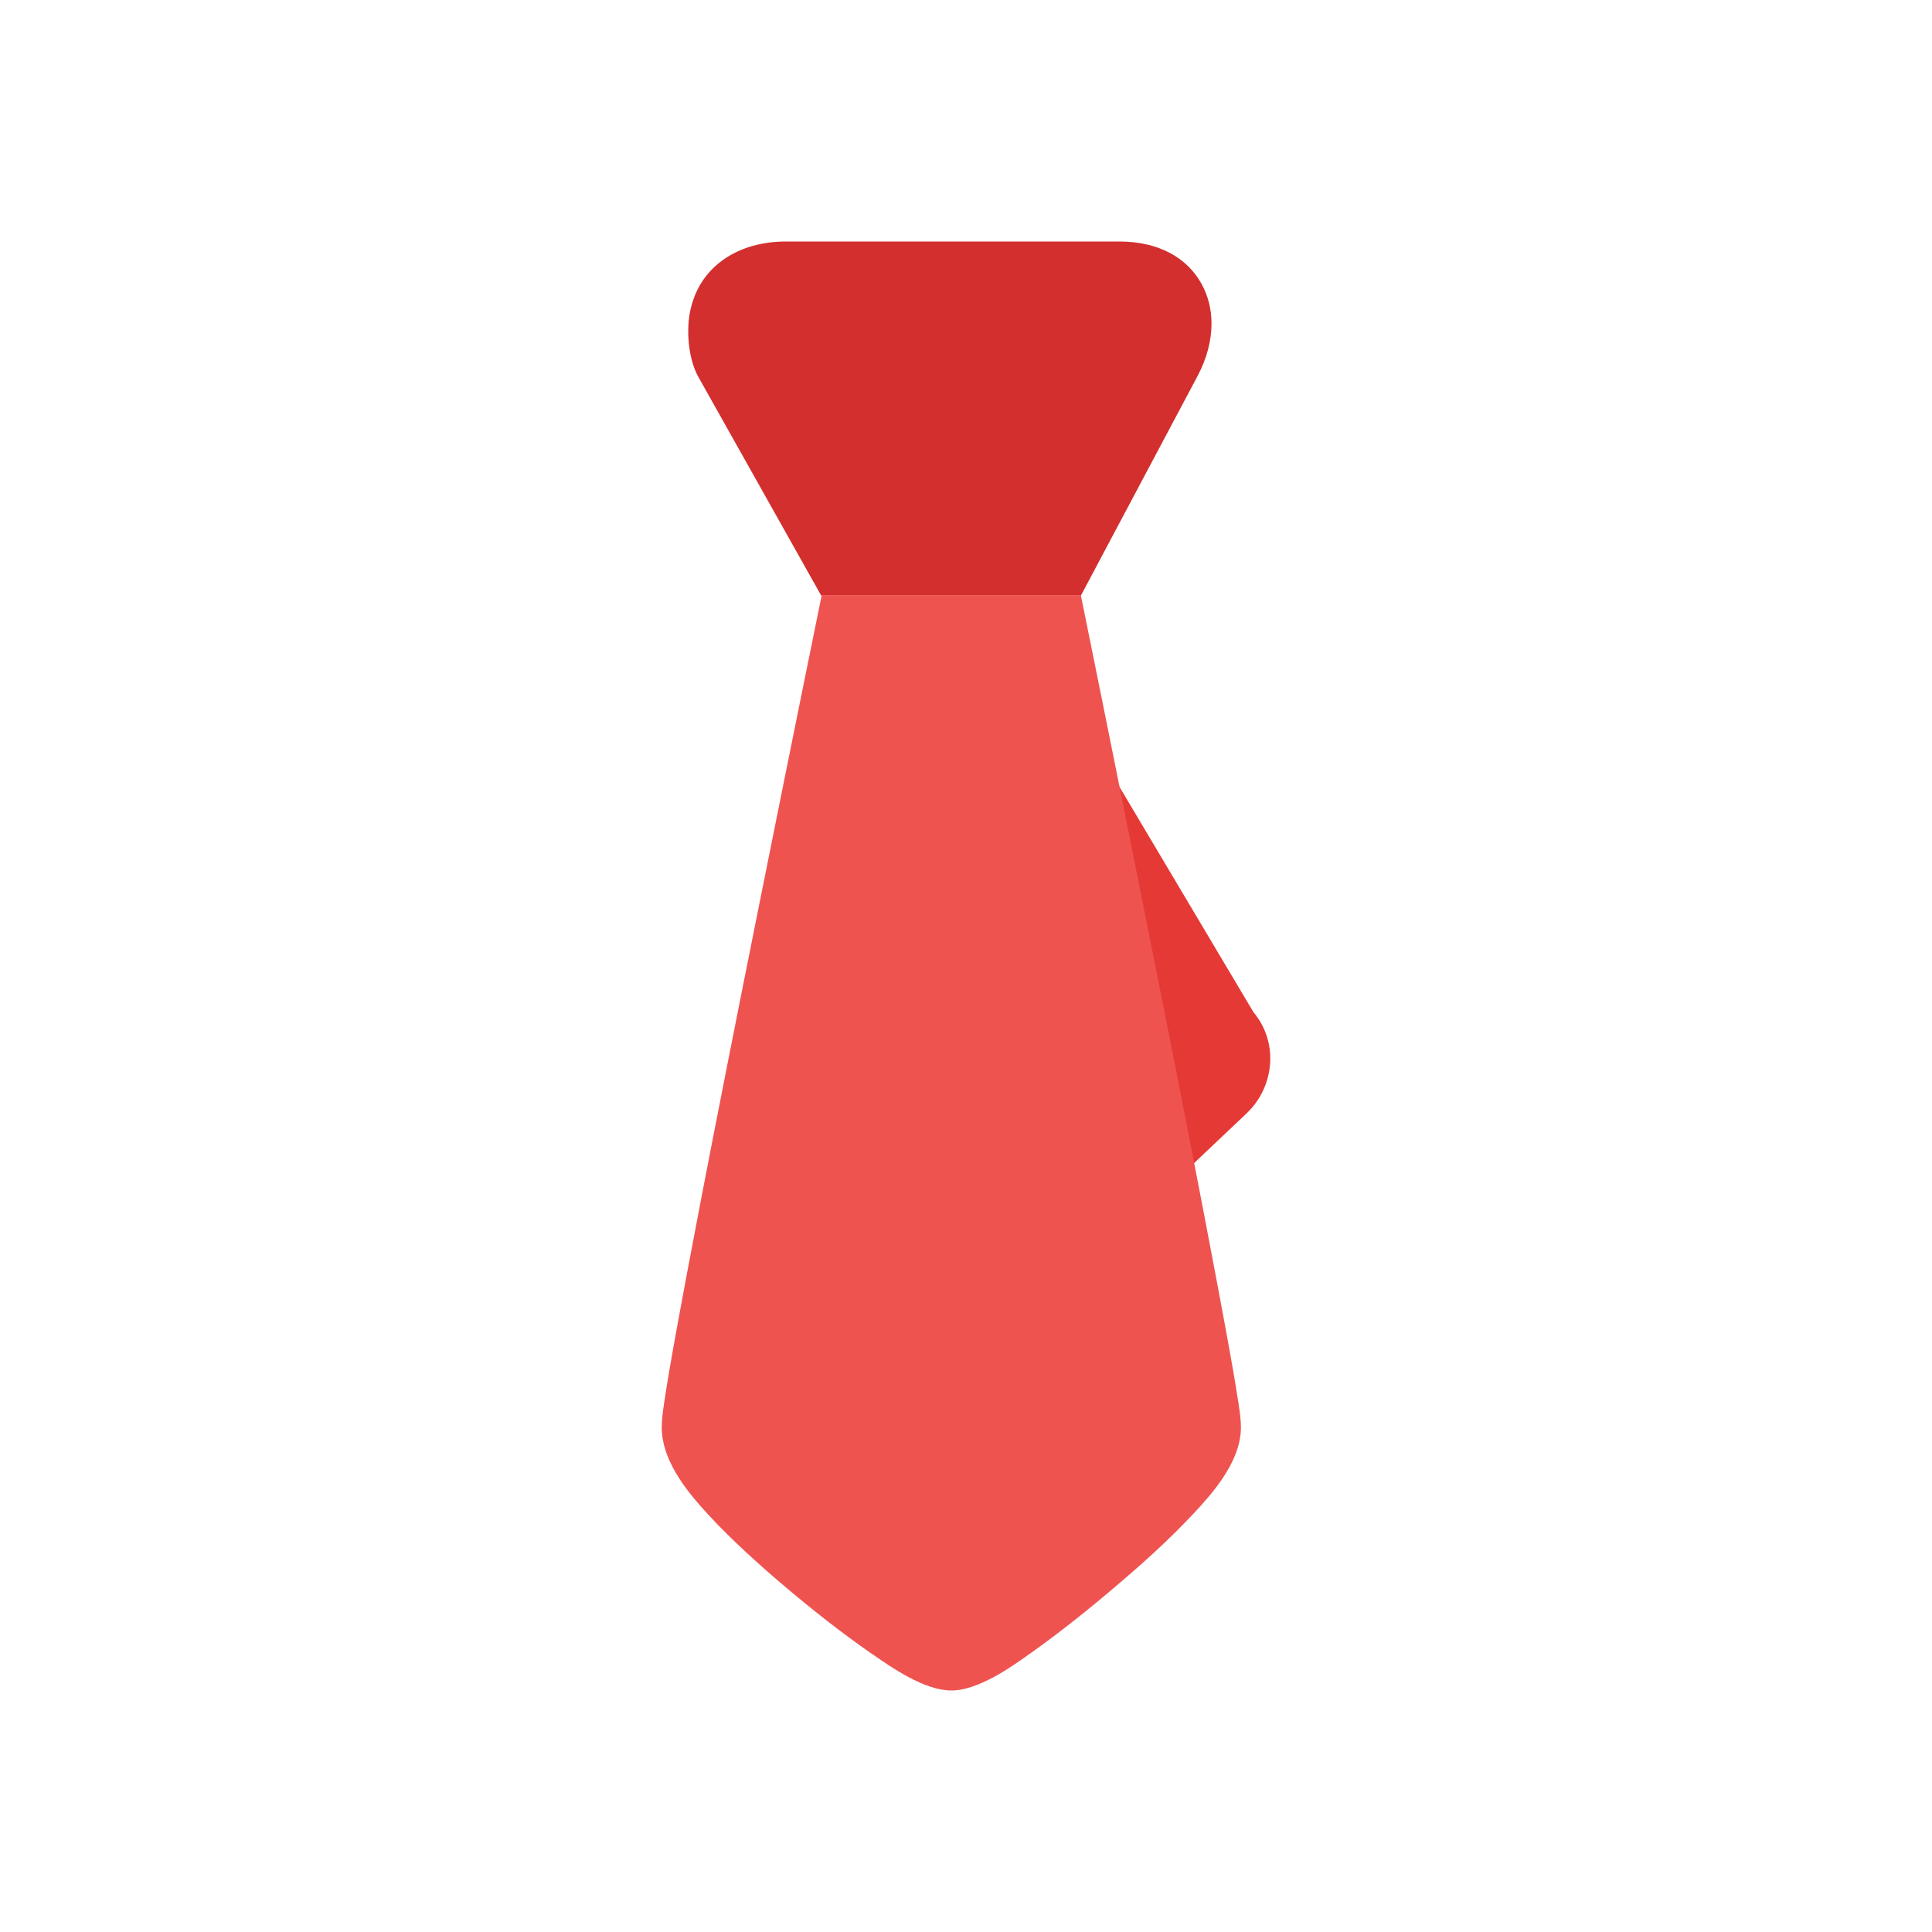
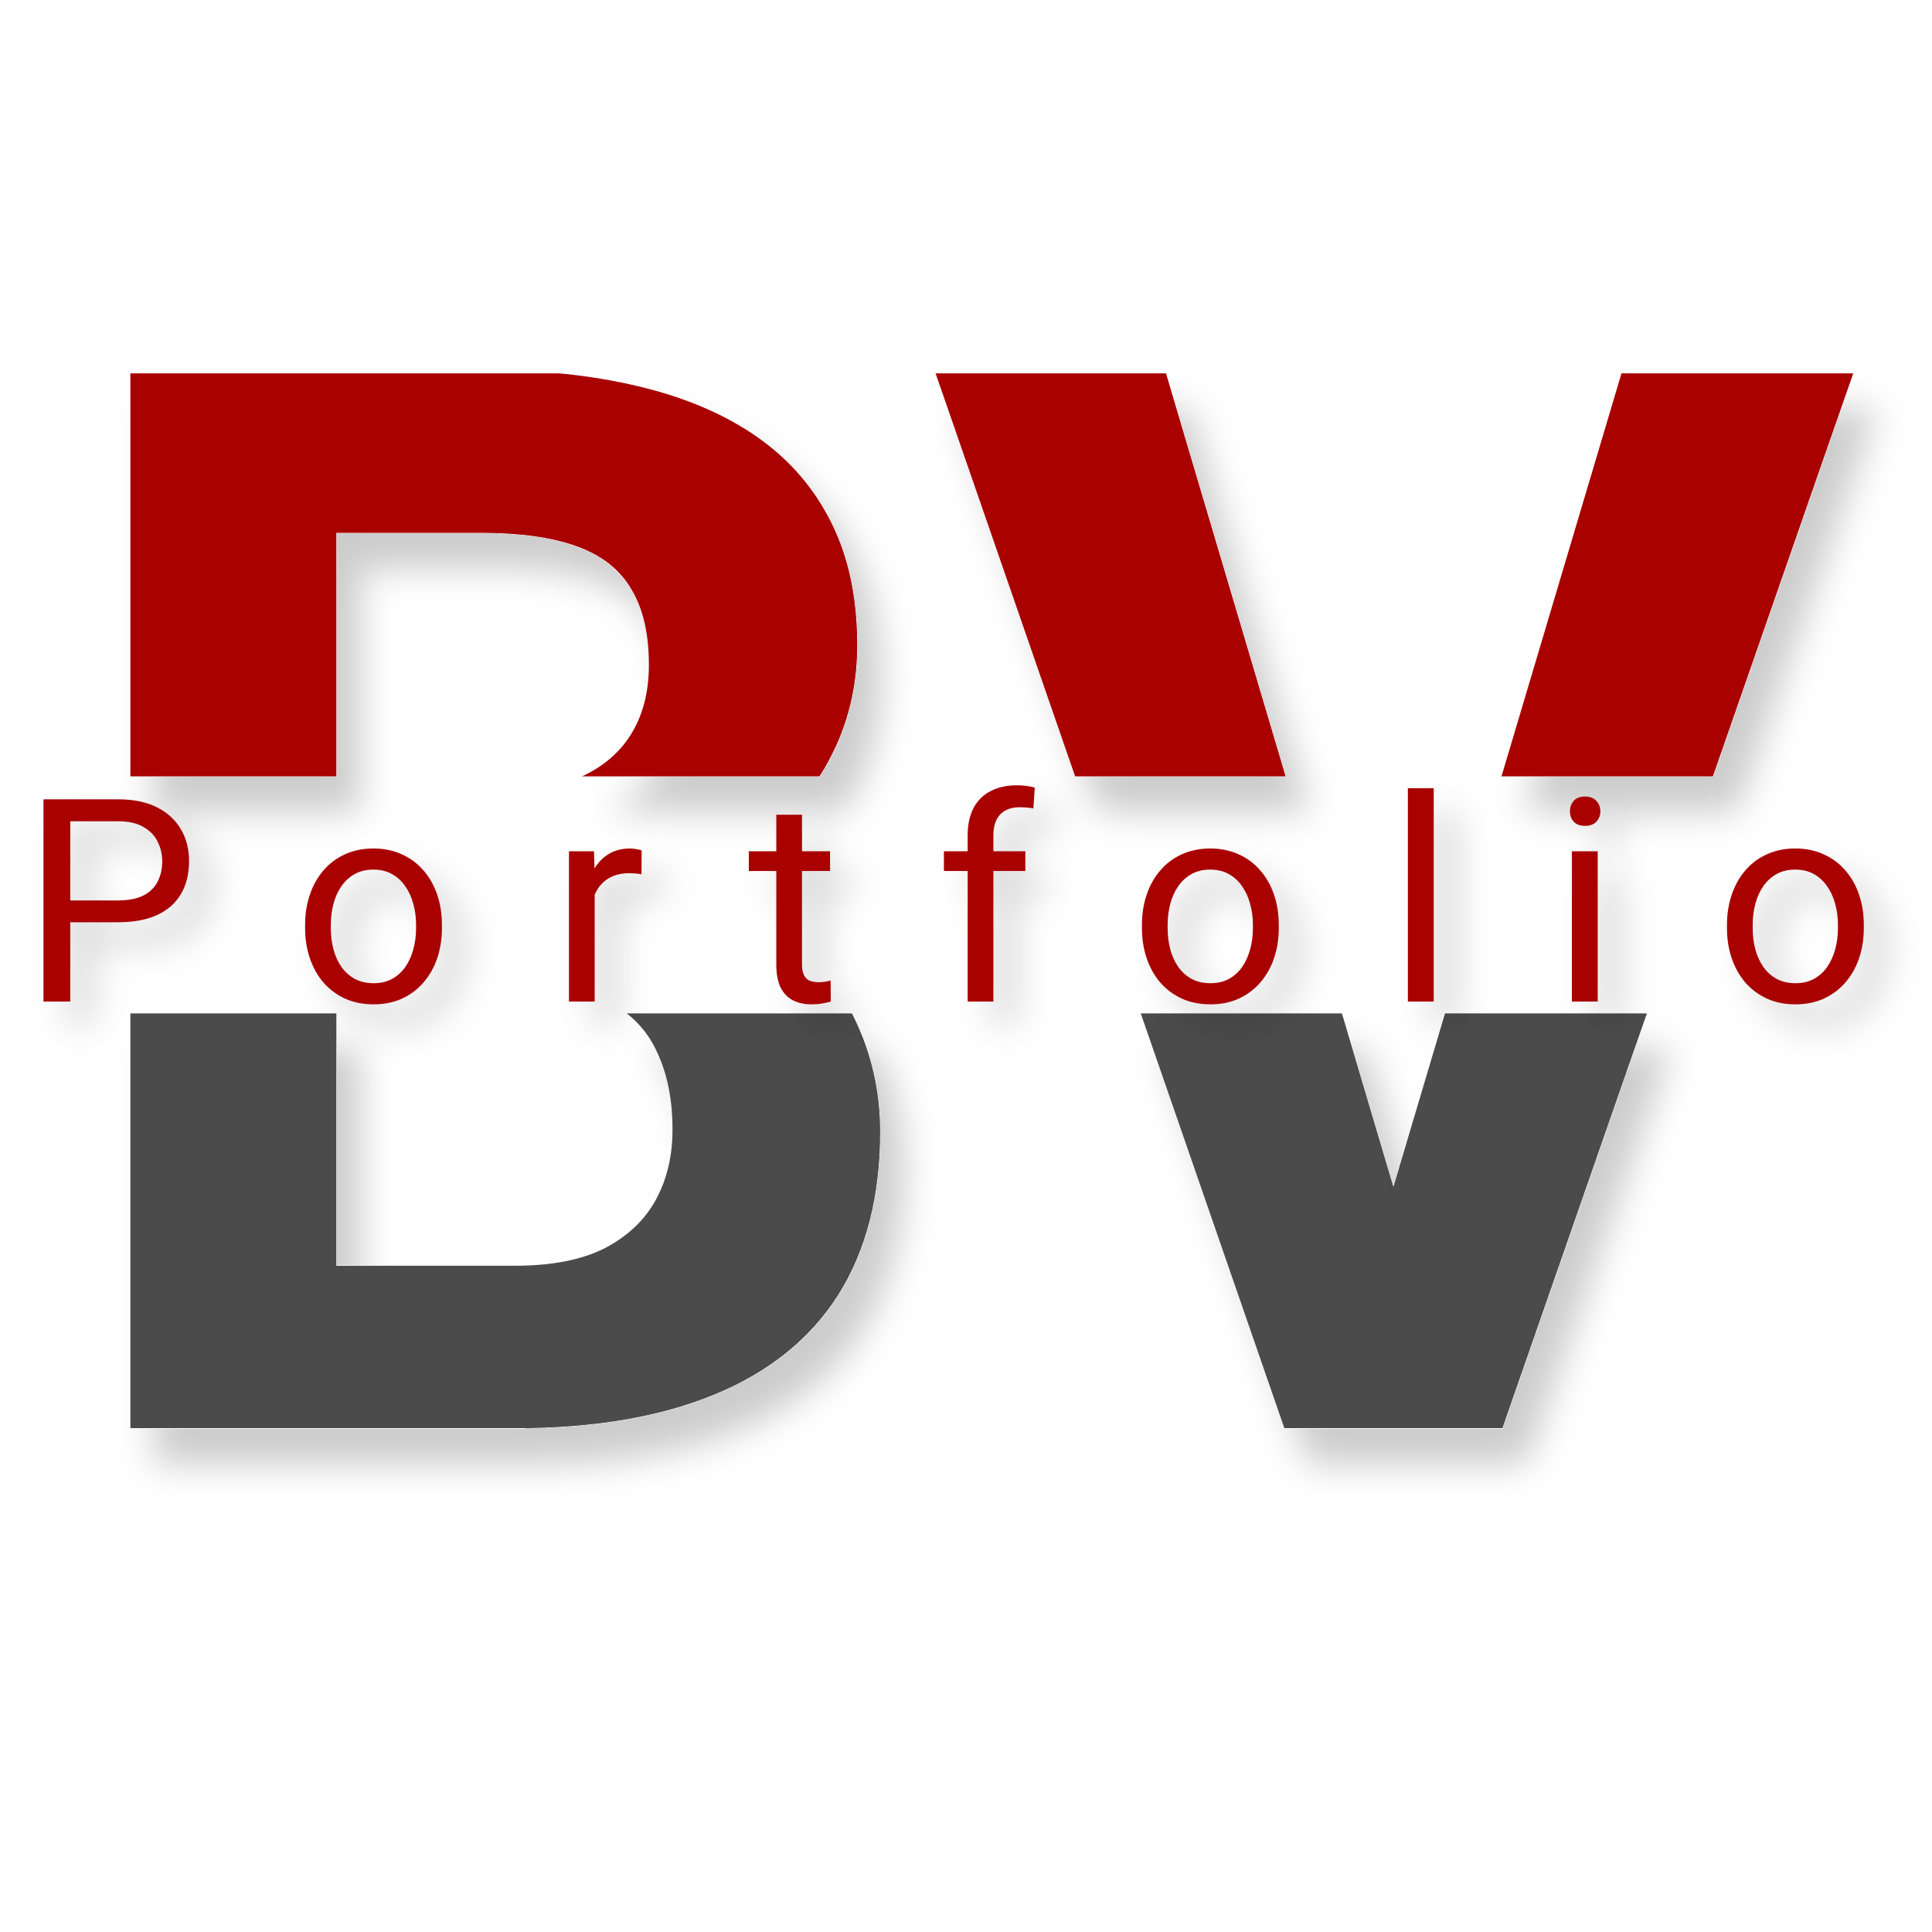
- <svg xmlns="http://www.w3.org/2000/svg" xml:space="preserve" width="2048px" height="2048px" style="shape-rendering:geometricPrecision; text-rendering:geometricPrecision; image-rendering:optimizeQuality; fill-rule:evenodd; clip-rule:evenodd" viewBox="0 0 2048 2048">
-   <defs>
-     <style type="text/css">
-    
-     .fil0 {fill:none}
-     .fil2 {fill:#D32F2F;fill-rule:nonzero}
-     .fil1 {fill:#E53935;fill-rule:nonzero}
-     .fil3 {fill:#EF5350;fill-rule:nonzero}
-    
-   </style>
-   </defs>
-   <g id="Layer_x0020_1">
-     <rect class="fil0" width="2048" height="2048" />
-     <rect class="fil0" x="255.999" y="255.999" width="1536" height="1536" />
-     <g id="_527589952">
-       <path id="_527595616" class="fil1" d="M1206.98 983.6c-10.361,-52.129 -20.096,-100.9 -29.213,-146.36 -1.557,-7.762 -3.392,-16.893 -5.509,-27.395l156.571 263.279c12.785,15.207 18.517,34.065 17.61,52.769 -0.948,19.592 -9.236,39.02 -24.348,53.704l-0.23 0.23 -64.278 60.861c-3.202,-16.577 -6.322,-32.637 -9.378,-48.289l-41.224 -208.799z" />
-       <path id="_527583064" class="fil2" d="M870.206 630.824l-0.527 -0.939 -129.358 -230.251c-5.166,-9.196 -8.34,-20.965 -9.794,-32.572 -1.502,-11.985 -1.213,-24.972 0.592,-34.797 4.681,-25.488 17.633,-44.147 35.492,-56.863 18.781,-13.374 42.333,-19.402 66.539,-19.402l353.234 0c21.344,0 39.306,4.45 53.842,12.174 14.576,7.744 25.59,18.791 33.087,32.086 7.332,13 10.956,27.572 10.956,42.773 0,17.955 -4.959,37.035 -14.727,55.419l-123.228 231.899 -0.253 0.475 -275.855 0z" />
-       <path id="_527580664" class="fil3" d="M870.839 631.95l-0.633 -1.127 275.855 0 -0.247 0.465c14.014,69.01 27.954,138.041 41.809,207.085 19.456,96.939 33.983,169.623 43.553,217.924 9.729,49.091 19.434,98.199 29.026,147.325 8.789,45.012 18.11,93.392 28.36,147.684 2.779,14.723 5.753,30.56 9.601,51.481 3.699,20.112 6.926,37.958 9.311,51.785 0.496,2.877 1.201,7.044 2.773,16.609 1.172,7.121 2.125,13.057 2.685,16.872l0.244 1.651c1.071,7.235 2.263,15.265 2.263,23.243 0,19.485 -8.691,38.37 -20.131,55.175 -9.663,14.19 -21.11,26.699 -29.967,36.184 -12.9,13.82 -26.508,27.168 -40.43,40.071 -12.713,11.784 -27.111,24.357 -42.11,37.124 -14.6,12.429 -29.248,24.52 -43.785,35.989 -15.415,12.165 -30.68,23.701 -45.619,34.319l-2.111 1.501c-19.434,13.846 -54.302,38.687 -82.981,38.687 -28.362,0 -63.563,-24.592 -82.974,-38.152l-1.928 -1.345 -0.054 0.078c-15.707,-10.95 -31.095,-22.349 -46.115,-34.02 -14.414,-11.2 -29.231,-23.282 -44.215,-35.92 -13.229,-11.155 -27.113,-23.268 -41.831,-36.894 -14.418,-13.349 -28.073,-26.767 -40.3,-40.048 -9.184,-9.976 -20.635,-22.866 -30.064,-37.257 -11.078,-16.903 -19.365,-35.85 -19.365,-55.494 0,-8.112 1.2,-16.459 2.288,-24.017l0.191 -1.335c0.561,-3.931 1.502,-9.919 2.662,-17.104 1.501,-9.298 2.237,-13.715 2.769,-16.838 2.613,-15.35 5.776,-33.033 9.241,-51.995 3.761,-20.579 6.75,-36.563 9.573,-51.568 10.081,-53.59 19.363,-101.825 28.192,-147.032 9.552,-48.905 19.231,-97.789 28.933,-146.658 10.105,-50.895 24.647,-123.445 43.618,-217.635 14.877,-73.859 28.854,-142.827 41.913,-206.818z" />
+ <svg xmlns="http://www.w3.org/2000/svg" width="150" height="150" viewBox="0 0 163 150" fill="none">
+   <g filter="url(#filter0_d_1_99)">
+     <mask id="mask0_1_99" style="mask-type:alpha" maskUnits="userSpaceOnUse" x="10" y="28" width="147" height="86">
+       <path d="M44.199 76.559H22.285L22.168 64.488H40.566C43.809 64.488 46.465 64.078 48.535 63.258C50.605 62.398 52.148 61.168 53.164 59.566C54.219 57.926 54.746 55.934 54.746 53.59C54.746 50.934 54.238 48.785 53.223 47.145C52.246 45.504 50.703 44.312 48.594 43.57C46.523 42.828 43.848 42.457 40.566 42.457H28.379V114H10.801V28.688H40.566C45.527 28.688 49.961 29.156 53.867 30.094C57.812 31.031 61.152 32.457 63.887 34.371C66.621 36.285 68.711 38.707 70.156 41.637C71.602 44.527 72.324 47.965 72.324 51.949C72.324 55.465 71.523 58.707 69.922 61.676C68.359 64.644 65.879 67.066 62.48 68.941C59.121 70.816 54.727 71.852 49.297 72.047L44.199 76.559ZM43.438 114H17.48L24.336 100.289H43.438C46.523 100.289 49.043 99.801 50.996 98.824C52.949 97.809 54.395 96.441 55.332 94.723C56.27 93.004 56.738 91.031 56.738 88.805C56.738 86.305 56.309 84.137 55.449 82.301C54.629 80.465 53.301 79.059 51.465 78.082C49.629 77.066 47.207 76.559 44.199 76.559H27.266L27.383 64.488H48.477L52.52 69.234C57.715 69.156 61.895 70.074 65.059 71.988C68.262 73.863 70.586 76.305 72.031 79.312C73.516 82.32 74.258 85.543 74.258 88.981C74.258 94.449 73.066 99.059 70.684 102.809C68.301 106.52 64.805 109.312 60.195 111.188C55.625 113.062 50.039 114 43.438 114ZM116.797 96.188L136.895 28.688H156.465L126.758 114H113.867L116.797 96.188ZM98.281 28.688L118.32 96.188L121.367 114H108.359L78.828 28.688H98.281Z" fill="black" />
+     </mask>
+     <g mask="url(#mask0_1_99)">
+       <rect x="11" y="79" width="128" height="35" fill="#4B4B4B" />
+     </g>
+     <mask id="mask1_1_99" style="mask-type:alpha" maskUnits="userSpaceOnUse" x="10" y="24" width="147" height="86">
+       <path d="M44.199 72.559H22.285L22.168 60.488H40.566C43.809 60.488 46.465 60.078 48.535 59.258C50.605 58.398 52.148 57.168 53.164 55.566C54.219 53.926 54.746 51.934 54.746 49.59C54.746 46.934 54.238 44.785 53.223 43.145C52.246 41.504 50.703 40.312 48.594 39.57C46.523 38.828 43.848 38.457 40.566 38.457H28.379V110H10.801V24.688H40.566C45.527 24.688 49.961 25.156 53.867 26.094C57.812 27.031 61.152 28.457 63.887 30.371C66.621 32.285 68.711 34.707 70.156 37.637C71.602 40.527 72.324 43.965 72.324 47.949C72.324 51.465 71.523 54.707 69.922 57.676C68.359 60.645 65.879 63.066 62.48 64.941C59.121 66.816 54.727 67.852 49.297 68.047L44.199 72.559ZM43.438 110H17.48L24.336 96.289H43.438C46.523 96.289 49.043 95.801 50.996 94.824C52.949 93.809 54.395 92.441 55.332 90.723C56.27 89.004 56.738 87.031 56.738 84.805C56.738 82.305 56.309 80.137 55.449 78.301C54.629 76.465 53.301 75.059 51.465 74.082C49.629 73.066 47.207 72.559 44.199 72.559H27.266L27.383 60.488H48.477L52.52 65.234C57.715 65.156 61.895 66.074 65.059 67.988C68.262 69.863 70.586 72.305 72.031 75.312C73.516 78.32 74.258 81.543 74.258 84.981C74.258 90.449 73.066 95.059 70.684 98.809C68.301 102.52 64.805 105.312 60.195 107.188C55.625 109.062 50.039 110 43.438 110ZM116.797 92.188L136.895 24.688H156.465L126.758 110H113.867L116.797 92.188ZM98.281 24.688L118.32 92.188L121.367 110H108.359L78.828 24.688H98.281Z" fill="black" />
+     </mask>
+     <g mask="url(#mask1_1_99)">
+       <path d="M11 25H157V59H11V25Z" fill="#A90000" />
    </g>
  </g>
+   <g filter="url(#filter1_d_1_99)">
+     <mask id="mask2_1_99" style="mask-type:alpha" maskUnits="userSpaceOnUse" x="3" y="59" width="155" height="20">
+       <path d="M9.961 71.309H5.402V69.469H9.961C10.844 69.469 11.559 69.328 12.105 69.047C12.652 68.766 13.051 68.375 13.301 67.875C13.559 67.375 13.688 66.805 13.688 66.164C13.688 65.578 13.559 65.027 13.301 64.512C13.051 63.996 12.652 63.582 12.105 63.27C11.559 62.949 10.844 62.789 9.961 62.789H5.93V78H3.668V60.938H9.961C11.25 60.938 12.34 61.16 13.23 61.605C14.121 62.051 14.797 62.668 15.258 63.457C15.719 64.238 15.949 65.133 15.949 66.141C15.949 67.234 15.719 68.168 15.258 68.941C14.797 69.715 14.121 70.305 13.23 70.711C12.34 71.109 11.25 71.309 9.961 71.309ZM25.742 71.801V71.531C25.742 70.617 25.875 69.769 26.141 68.988C26.406 68.199 26.789 67.516 27.289 66.938C27.789 66.352 28.395 65.898 29.105 65.578C29.816 65.25 30.613 65.086 31.496 65.086C32.387 65.086 33.188 65.25 33.898 65.578C34.617 65.898 35.227 66.352 35.727 66.938C36.234 67.516 36.621 68.199 36.887 68.988C37.152 69.769 37.285 70.617 37.285 71.531V71.801C37.285 72.715 37.152 73.562 36.887 74.344C36.621 75.125 36.234 75.809 35.727 76.394C35.227 76.973 34.621 77.426 33.91 77.754C33.207 78.074 32.41 78.234 31.52 78.234C30.629 78.234 29.828 78.074 29.117 77.754C28.406 77.426 27.797 76.973 27.289 76.394C26.789 75.809 26.406 75.125 26.141 74.344C25.875 73.562 25.742 72.715 25.742 71.801ZM27.91 71.531V71.801C27.91 72.434 27.984 73.031 28.133 73.594C28.281 74.148 28.504 74.641 28.801 75.07C29.105 75.5 29.484 75.84 29.938 76.09C30.391 76.332 30.918 76.453 31.52 76.453C32.113 76.453 32.633 76.332 33.078 76.09C33.531 75.84 33.906 75.5 34.203 75.07C34.5 74.641 34.723 74.148 34.871 73.594C35.027 73.031 35.105 72.434 35.105 71.801V71.531C35.105 70.906 35.027 70.316 34.871 69.762C34.723 69.199 34.496 68.703 34.191 68.273C33.895 67.836 33.52 67.492 33.066 67.242C32.621 66.992 32.098 66.867 31.496 66.867C30.902 66.867 30.379 66.992 29.926 67.242C29.48 67.492 29.105 67.836 28.801 68.273C28.504 68.703 28.281 69.199 28.133 69.762C27.984 70.316 27.91 70.906 27.91 71.531ZM50.172 67.312V78H48.004V65.32H50.113L50.172 67.312ZM54.133 65.25L54.121 67.266C53.941 67.227 53.77 67.203 53.605 67.195C53.449 67.18 53.27 67.172 53.066 67.172C52.566 67.172 52.125 67.25 51.742 67.406C51.359 67.562 51.035 67.781 50.77 68.062C50.504 68.344 50.293 68.68 50.137 69.07C49.988 69.453 49.891 69.875 49.844 70.336L49.234 70.688C49.234 69.922 49.309 69.203 49.457 68.531C49.613 67.859 49.852 67.266 50.172 66.75C50.492 66.227 50.898 65.82 51.391 65.531C51.891 65.234 52.484 65.086 53.172 65.086C53.328 65.086 53.508 65.106 53.711 65.144C53.914 65.176 54.055 65.211 54.133 65.25ZM70.031 65.32V66.984H63.176V65.32H70.031ZM65.496 62.238H67.664V74.859C67.664 75.289 67.731 75.613 67.863 75.832C67.996 76.051 68.168 76.195 68.379 76.266C68.59 76.336 68.816 76.371 69.059 76.371C69.238 76.371 69.426 76.356 69.621 76.324C69.824 76.285 69.977 76.254 70.078 76.231L70.09 78C69.918 78.055 69.691 78.106 69.41 78.152C69.137 78.207 68.805 78.234 68.414 78.234C67.883 78.234 67.394 78.129 66.949 77.918C66.504 77.707 66.148 77.356 65.883 76.863C65.625 76.363 65.496 75.691 65.496 74.848V62.238ZM83.809 78H81.641V63.984C81.641 63.07 81.805 62.301 82.133 61.676C82.469 61.043 82.949 60.566 83.574 60.246C84.199 59.918 84.941 59.754 85.801 59.754C86.051 59.754 86.301 59.77 86.551 59.801C86.809 59.832 87.059 59.879 87.301 59.941L87.184 61.711C87.019 61.672 86.832 61.645 86.621 61.629C86.418 61.613 86.215 61.605 86.012 61.605C85.551 61.605 85.152 61.699 84.816 61.887C84.488 62.066 84.238 62.332 84.066 62.684C83.894 63.035 83.809 63.469 83.809 63.984V78ZM86.504 65.32V66.984H79.637V65.32H86.504ZM96.344 71.801V71.531C96.344 70.617 96.477 69.769 96.742 68.988C97.008 68.199 97.391 67.516 97.891 66.938C98.391 66.352 98.996 65.898 99.707 65.578C100.418 65.25 101.215 65.086 102.098 65.086C102.988 65.086 103.789 65.25 104.5 65.578C105.219 65.898 105.828 66.352 106.328 66.938C106.836 67.516 107.223 68.199 107.488 68.988C107.754 69.769 107.887 70.617 107.887 71.531V71.801C107.887 72.715 107.754 73.562 107.488 74.344C107.223 75.125 106.836 75.809 106.328 76.394C105.828 76.973 105.223 77.426 104.512 77.754C103.809 78.074 103.012 78.234 102.121 78.234C101.23 78.234 100.43 78.074 99.719 77.754C99.008 77.426 98.398 76.973 97.891 76.394C97.391 75.809 97.008 75.125 96.742 74.344C96.477 73.562 96.344 72.715 96.344 71.801ZM98.512 71.531V71.801C98.512 72.434 98.586 73.031 98.734 73.594C98.883 74.148 99.106 74.641 99.402 75.07C99.707 75.5 100.086 75.84 100.539 76.09C100.992 76.332 101.52 76.453 102.121 76.453C102.715 76.453 103.234 76.332 103.68 76.09C104.133 75.84 104.508 75.5 104.805 75.07C105.102 74.641 105.324 74.148 105.473 73.594C105.629 73.031 105.707 72.434 105.707 71.801V71.531C105.707 70.906 105.629 70.316 105.473 69.762C105.324 69.199 105.098 68.703 104.793 68.273C104.496 67.836 104.121 67.492 103.668 67.242C103.223 66.992 102.699 66.867 102.098 66.867C101.504 66.867 100.98 66.992 100.527 67.242C100.082 67.492 99.707 67.836 99.402 68.273C99.106 68.703 98.883 69.199 98.734 69.762C98.586 70.316 98.512 70.906 98.512 71.531ZM120.961 60V78H118.781V60H120.961ZM134.797 65.32V78H132.617V65.32H134.797ZM132.453 61.957C132.453 61.605 132.559 61.309 132.77 61.066C132.988 60.824 133.309 60.703 133.73 60.703C134.145 60.703 134.461 60.824 134.68 61.066C134.906 61.309 135.02 61.605 135.02 61.957C135.02 62.293 134.906 62.582 134.68 62.824C134.461 63.059 134.145 63.176 133.73 63.176C133.309 63.176 132.988 63.059 132.77 62.824C132.559 62.582 132.453 62.293 132.453 61.957ZM145.703 71.801V71.531C145.703 70.617 145.836 69.769 146.102 68.988C146.367 68.199 146.75 67.516 147.25 66.938C147.75 66.352 148.355 65.898 149.066 65.578C149.777 65.25 150.574 65.086 151.457 65.086C152.348 65.086 153.148 65.25 153.859 65.578C154.578 65.898 155.188 66.352 155.688 66.938C156.195 67.516 156.582 68.199 156.848 68.988C157.113 69.769 157.246 70.617 157.246 71.531V71.801C157.246 72.715 157.113 73.562 156.848 74.344C156.582 75.125 156.195 75.809 155.688 76.394C155.188 76.973 154.582 77.426 153.871 77.754C153.168 78.074 152.371 78.234 151.48 78.234C150.59 78.234 149.789 78.074 149.078 77.754C148.367 77.426 147.758 76.973 147.25 76.394C146.75 75.809 146.367 75.125 146.102 74.344C145.836 73.562 145.703 72.715 145.703 71.801ZM147.871 71.531V71.801C147.871 72.434 147.945 73.031 148.094 73.594C148.242 74.148 148.465 74.641 148.762 75.07C149.066 75.5 149.445 75.84 149.898 76.09C150.352 76.332 150.879 76.453 151.48 76.453C152.074 76.453 152.594 76.332 153.039 76.09C153.492 75.84 153.867 75.5 154.164 75.07C154.461 74.641 154.684 74.148 154.832 73.594C154.988 73.031 155.066 72.434 155.066 71.801V71.531C155.066 70.906 154.988 70.316 154.832 69.762C154.684 69.199 154.457 68.703 154.152 68.273C153.855 67.836 153.48 67.492 153.027 67.242C152.582 66.992 152.059 66.867 151.457 66.867C150.863 66.867 150.34 66.992 149.887 67.242C149.441 67.492 149.066 67.836 148.762 68.273C148.465 68.703 148.242 69.199 148.094 69.762C147.945 70.316 147.871 70.906 147.871 71.531Z" fill="black" />
+     </mask>
+     <g mask="url(#mask2_1_99)">
+       <rect y="54" width="160" height="28" fill="#A90000" />
+     </g>
+   </g>
+   <defs>
+     <filter id="filter0_d_1_99" x="10" y="25" width="151.465" height="95" filterUnits="userSpaceOnUse" color-interpolation-filters="sRGB">
+       <feFlood flood-opacity="0" result="BackgroundImageFix" />
+       <feColorMatrix in="SourceAlpha" type="matrix" values="0 0 0 0 0 0 0 0 0 0 0 0 0 0 0 0 0 0 127 0" result="hardAlpha" />
+       <feOffset dx="2" dy="3" />
+       <feGaussianBlur stdDeviation="1.5" />
+       <feComposite in2="hardAlpha" operator="out" />
+       <feColorMatrix type="matrix" values="0 0 0 0 0 0 0 0 0 0 0 0 0 0 0 0 0 0 0.2 0" />
+       <feBlend mode="normal" in2="BackgroundImageFix" result="effect1_dropShadow_1_99" />
+       <feBlend mode="normal" in="SourceGraphic" in2="effect1_dropShadow_1_99" result="shape" />
+     </filter>
+     <filter id="filter1_d_1_99" x="2.668" y="58.754" width="159.578" height="24.48" filterUnits="userSpaceOnUse" color-interpolation-filters="sRGB">
+       <feFlood flood-opacity="0" result="BackgroundImageFix" />
+       <feColorMatrix in="SourceAlpha" type="matrix" values="0 0 0 0 0 0 0 0 0 0 0 0 0 0 0 0 0 0 127 0" result="hardAlpha" />
+       <feOffset dx="2" dy="2" />
+       <feGaussianBlur stdDeviation="1.5" />
+       <feColorMatrix type="matrix" values="0 0 0 0 0 0 0 0 0 0 0 0 0 0 0 0 0 0 0.15 0" />
+       <feBlend mode="normal" in2="BackgroundImageFix" result="effect1_dropShadow_1_99" />
+       <feBlend mode="normal" in="SourceGraphic" in2="effect1_dropShadow_1_99" result="shape" />
+     </filter>
+   </defs>
</svg>
